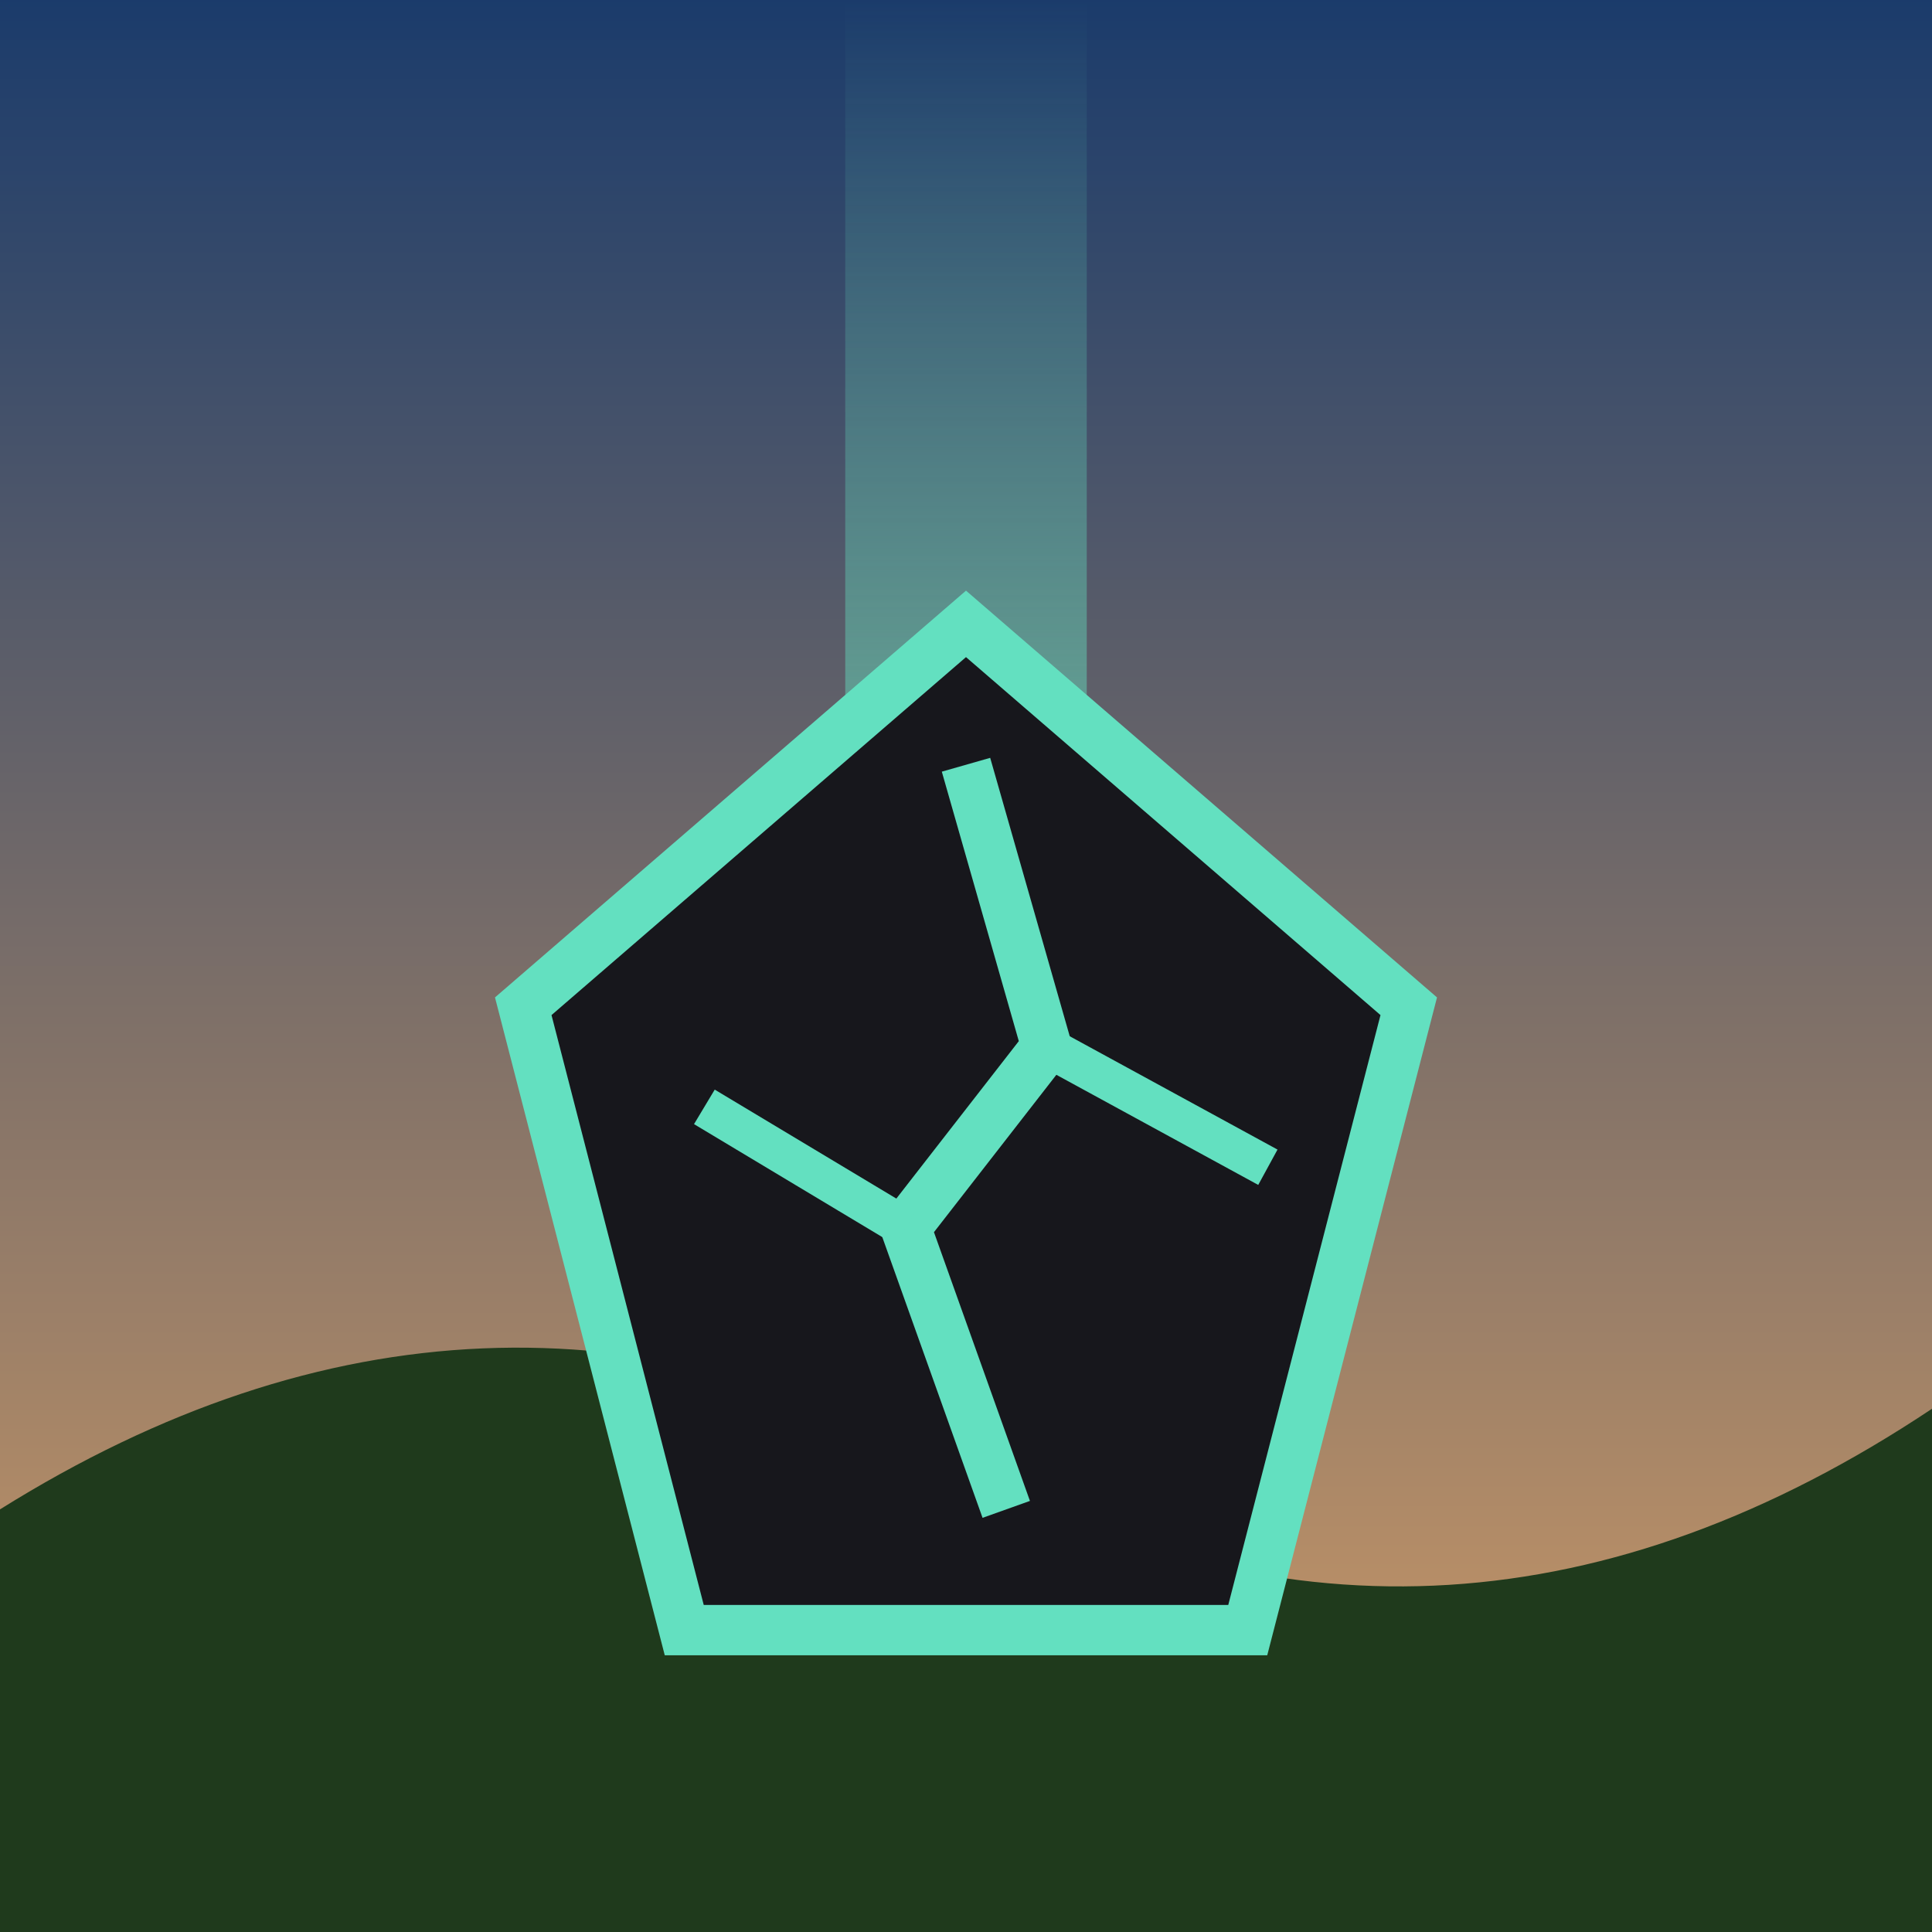
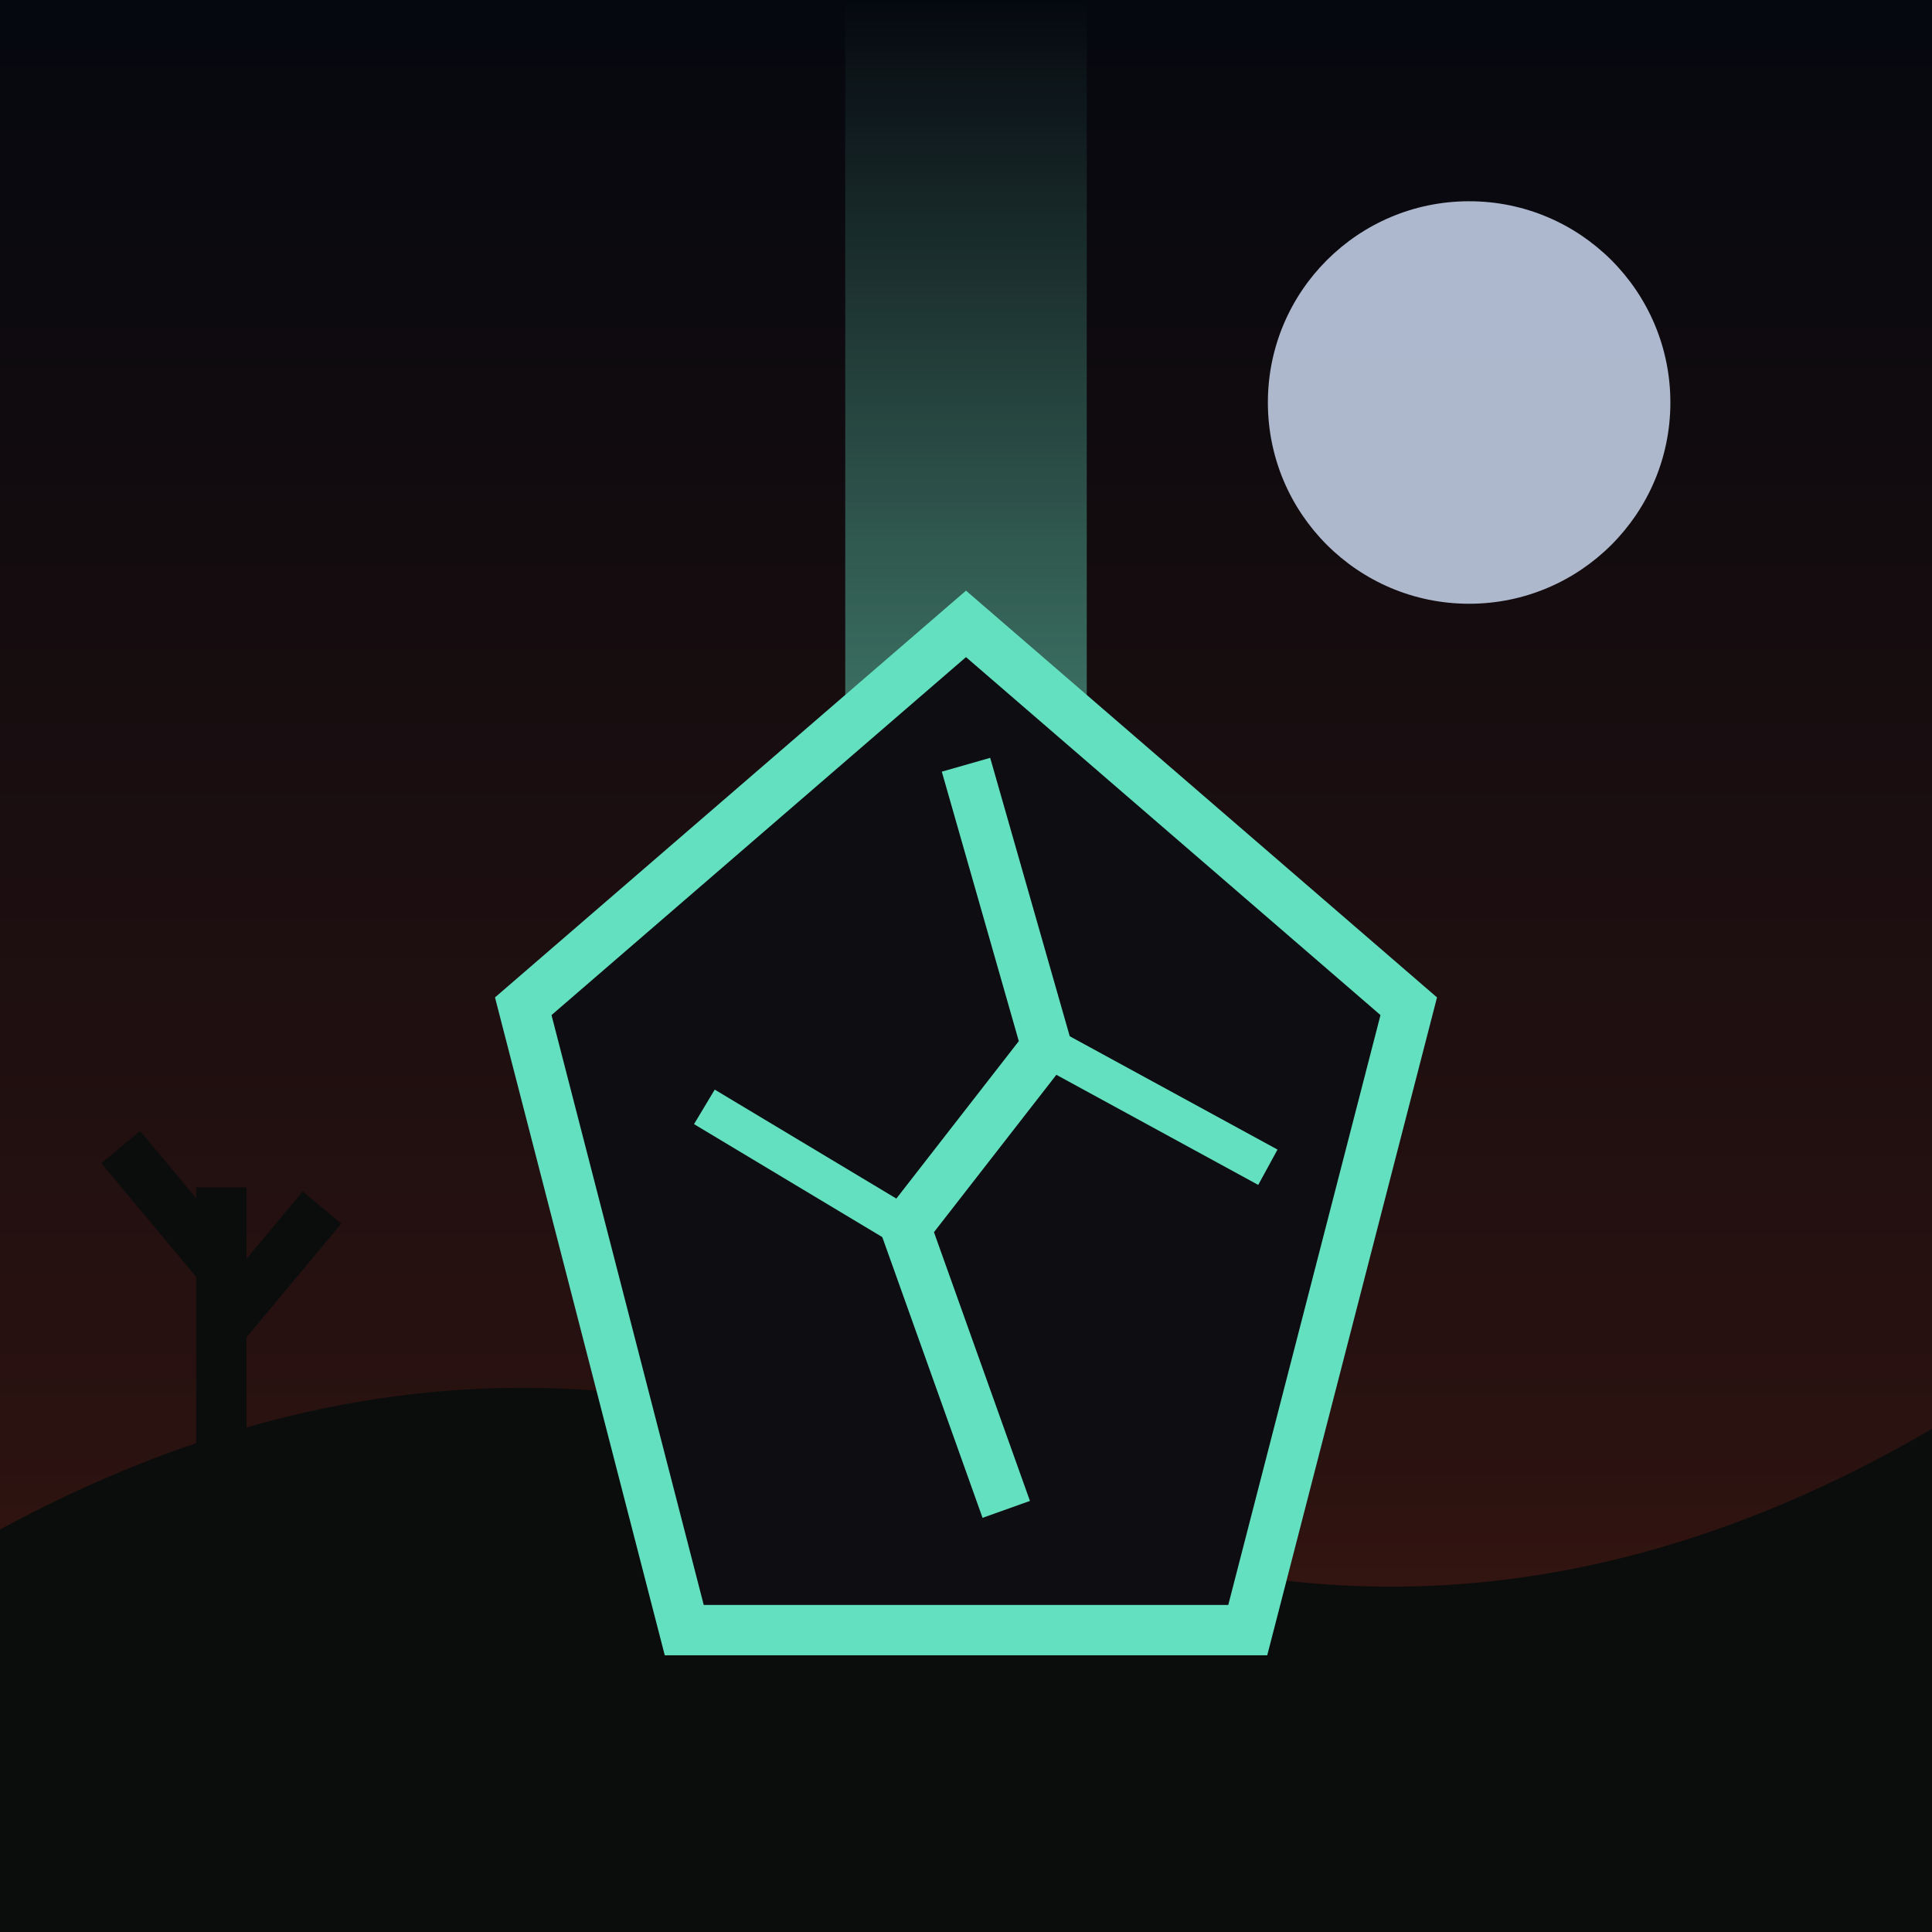
<svg xmlns="http://www.w3.org/2000/svg" width="192" height="192" viewBox="0 0 192 192">
  <defs>
    <linearGradient id="s" x1="0" y1="0" x2="0" y2="1">
-       <stop offset="0" stop-color="#1a3b6b" />
-       <stop offset="1" stop-color="#d9a066" />
+       <stop offset="0" stop-color="#05080f" />
+       <stop offset=".75" stop-color="#2a1210" />
+       <stop offset="1" stop-color="#4a1a12" />
    </linearGradient>
    <linearGradient id="b" x1="0" y1="0" x2="0" y2="1">
      <stop offset="0" stop-color="#63e0c0" stop-opacity="0" />
      <stop offset="1" stop-color="#63e0c0" stop-opacity=".8" />
    </linearGradient>
  </defs>
  <rect width="192" height="192" fill="url(#s)" />
+   <circle cx="146" cy="40" r="20" fill="#c9d6ee" opacity=".85" />
  <rect x="84" y="0" width="24" height="120" fill="url(#b)" />
-   <path d="M0 150 Q48 120 96 146 T192 140 V192 H0 Z" fill="#1f3a1c" />
-   <polygon points="96,62 140,100 124,162 68,162 52,100" fill="#17171c" stroke="#63e0c0" stroke-width="5" />
+   <path d="M0 152 Q48 126 96 148 T192 142 V192 H0 Z" fill="#0b0d0c" />
+   <polygon points="96,62 140,100 124,162 68,162 52,100" fill="#0e0e12" stroke="#63e0c0" stroke-width="5" />
  <path d="M96 76 L104 104 L90 122 L100 150" fill="none" stroke="#63e0c0" stroke-width="5" />
  <path d="M70 110 L90 122 M104 104 L126 116" fill="none" stroke="#63e0c0" stroke-width="4" />
+   <path d="M22 150 V118 M22 126 L12 114 M22 132 L32 120" stroke="#0b0d0c" stroke-width="5" fill="none" />
</svg>
